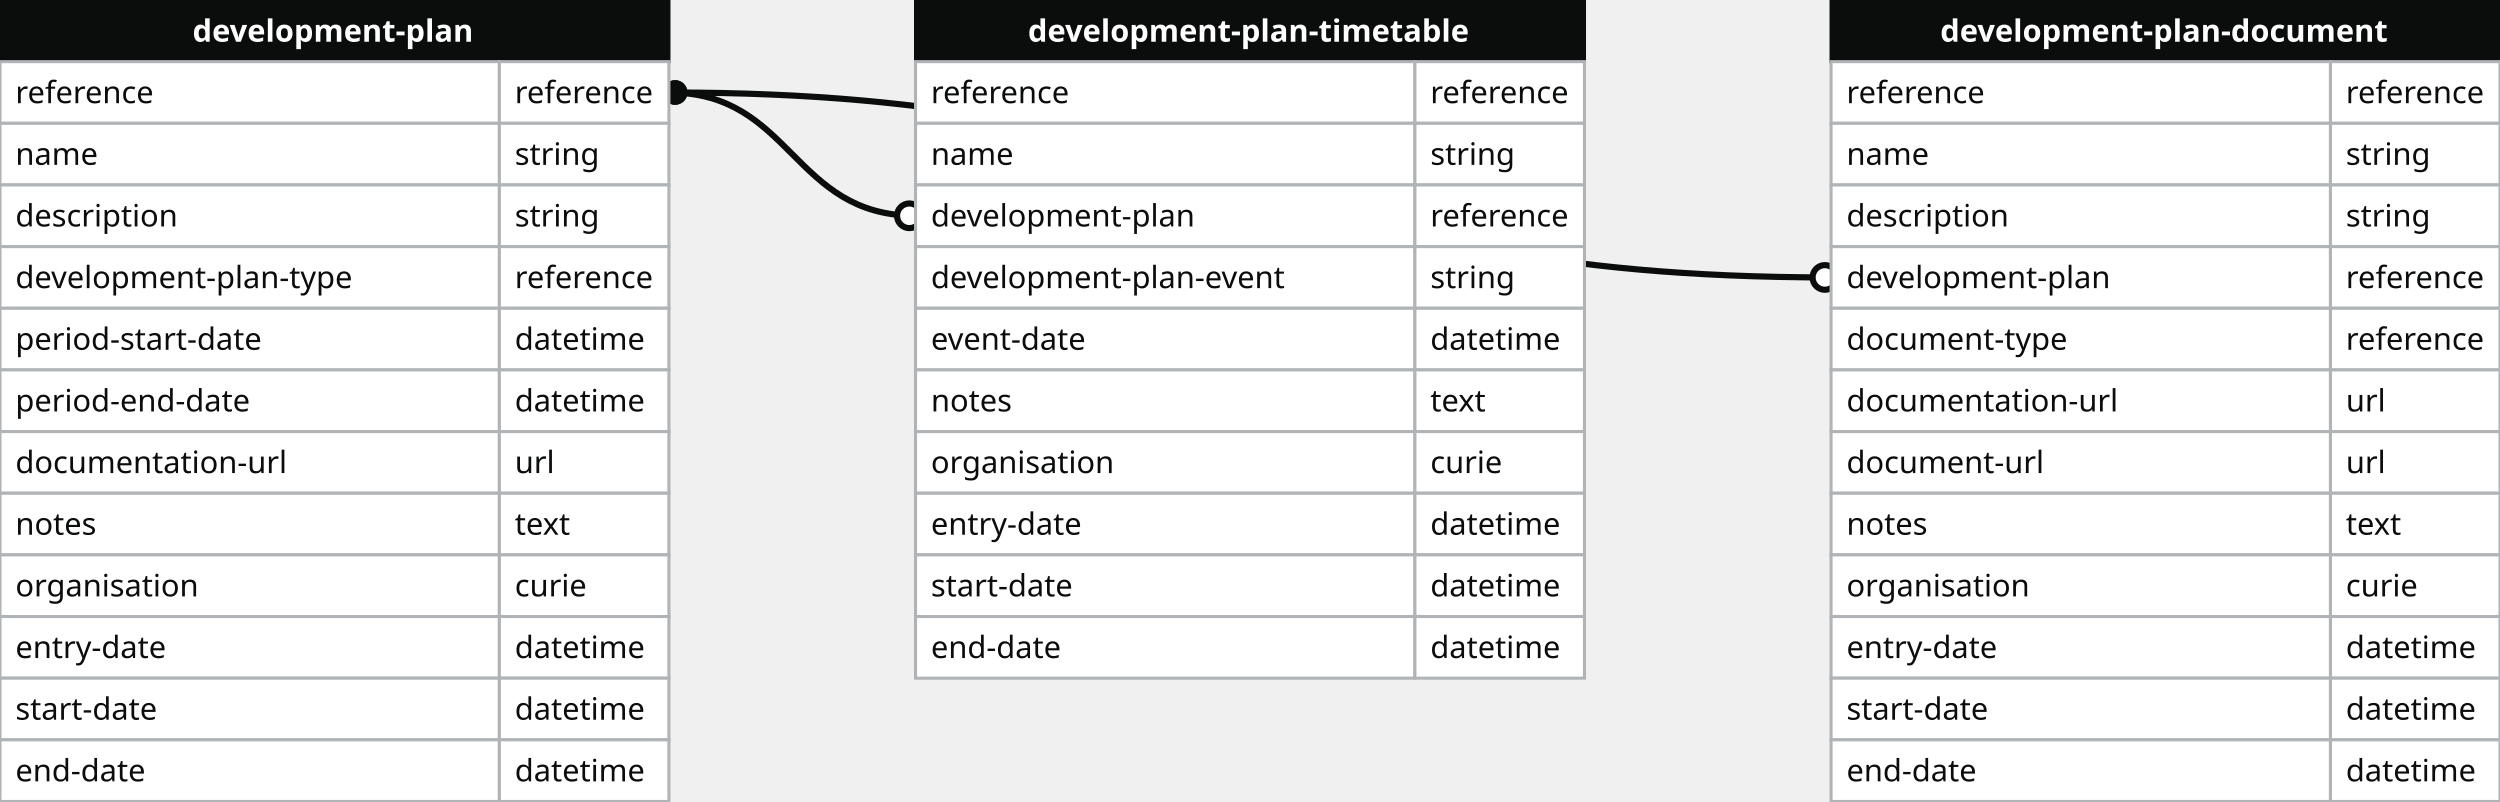
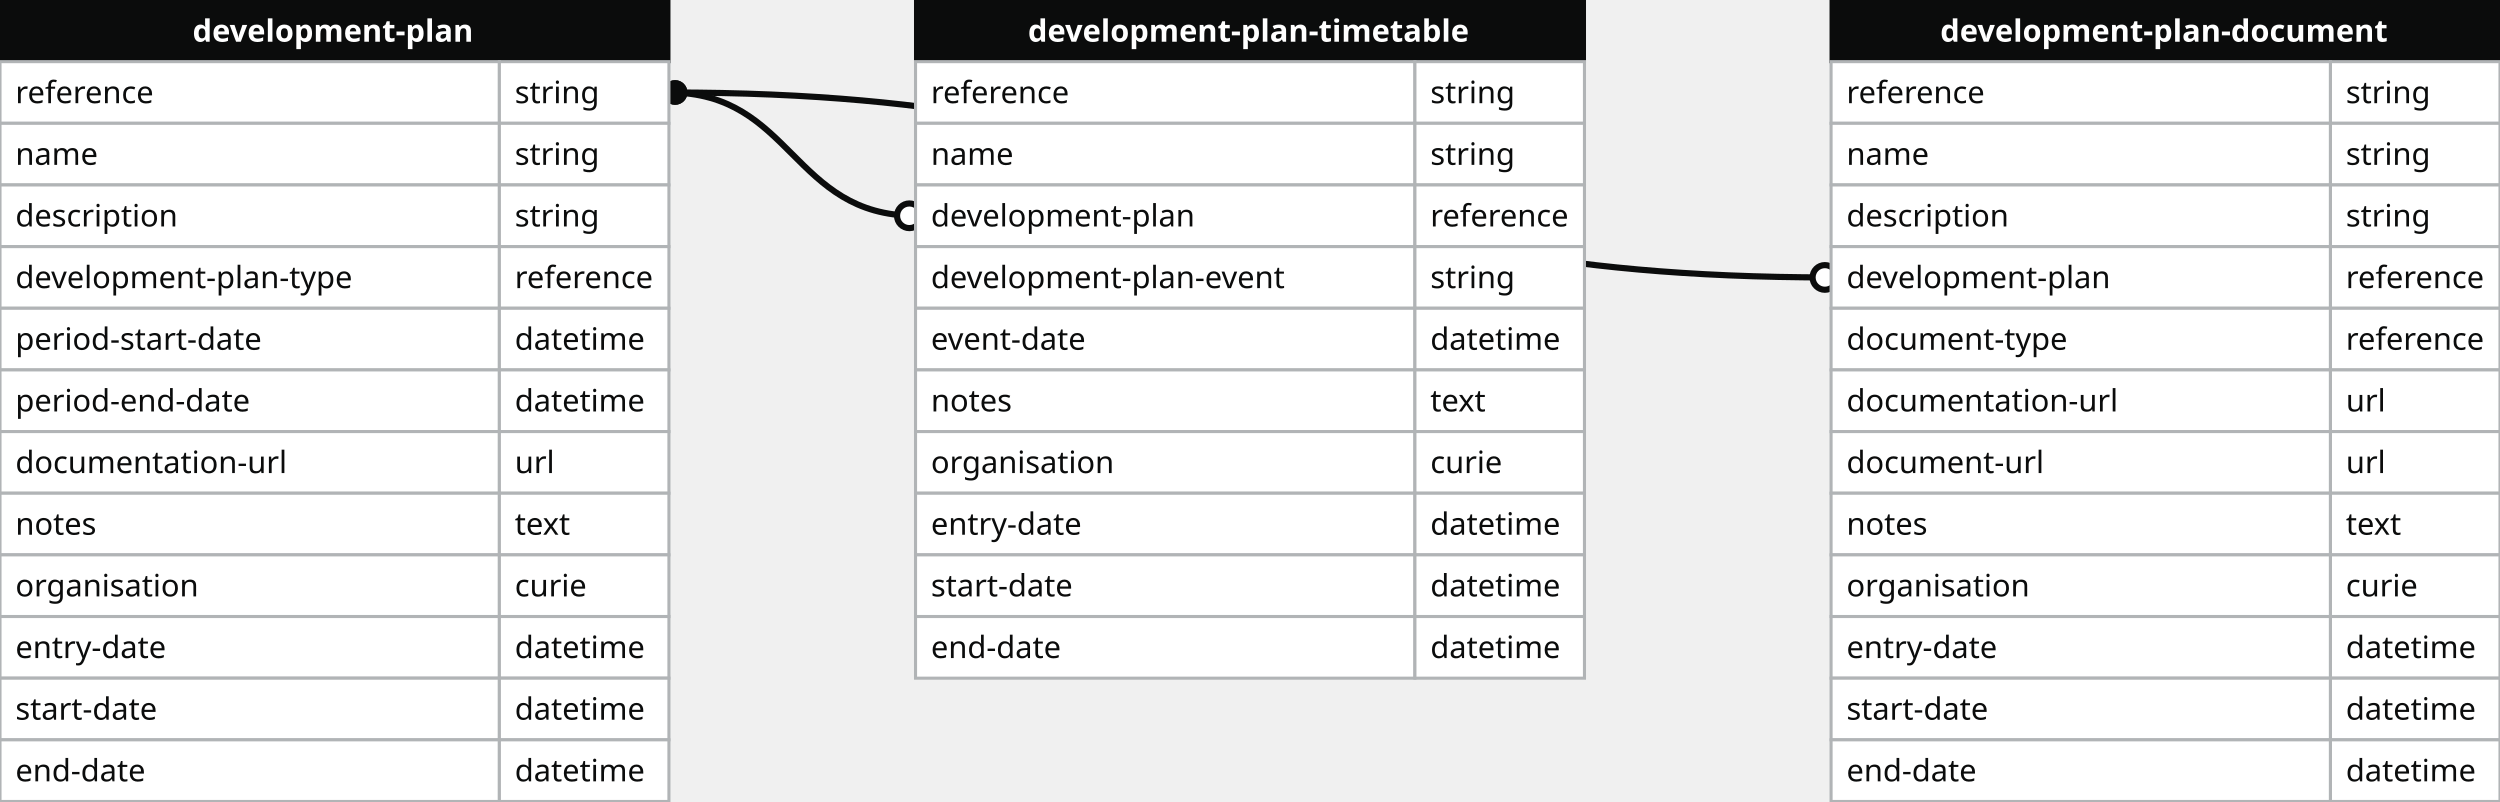
<svg xmlns="http://www.w3.org/2000/svg" width="811" height="260">
  <defs>
    <style>
text{font-family:sans-serif; font-size:10px; dominant-baseline:middle;}
text.name{fill:#fff;font-weight:700;text-anchor:middle}
rect.name{fill:#0b0c0c; stroke:#0b0c0c;}
rect{fill:#fff;stroke:#b1b4b6;}
text.field{fill:#0b0c0c;}
text.datatype{fill:#0b0c0c;}
.line{stroke:#0b0c0c;}
</style>
    <marker id="start-dot" markerWidth="6" markerHeight="6" refX="4" refY="3" markerUnits="strokeWidth">
      <circle cx="3" cy="3" r="2" fill="#fff" stroke="#0b0c0c" />
    </marker>
    <marker id="end-dot" markerWidth="6" markerHeight="6" refX="2" refY="3" markerUnits="strokeWidth">
      <circle cx="3" cy="3" r="2" fill="#0b0c0c" />
    </marker>
  </defs>
  <path class="line" fill="none" stroke-width="2" marker-start="url(#start-dot)" marker-end="url(#end-dot)" d="M 297 70 C 257.0 70 257.0 30 217 30" />
  <path class="line" fill="none" stroke-width="2" marker-start="url(#start-dot)" marker-end="url(#end-dot)" d="M 594 90 C 405.5 90 405.5 30 217 30" />
  <g>
    <rect x="0" y="0" width="217" height="20" class="name" />
    <text x="108" y="10" class="name">development-plan</text>
    <rect x="0" y="20" width="162" height="20" class="field" />
    <rect x="162" y="20" width="55" height="20" class="datatype" />
    <text x="5" y="30" class="field">reference</text>
-     <text x="167" y="30" class="datatype">reference</text>
+     <text x="167" y="30" class="datatype">string</text>
    <rect x="0" y="40" width="162" height="20" class="field" />
    <rect x="162" y="40" width="55" height="20" class="datatype" />
    <text x="5" y="50" class="field">name</text>
    <text x="167" y="50" class="datatype">string</text>
    <rect x="0" y="60" width="162" height="20" class="field" />
    <rect x="162" y="60" width="55" height="20" class="datatype" />
    <text x="5" y="70" class="field">description</text>
    <text x="167" y="70" class="datatype">string</text>
    <rect x="0" y="80" width="162" height="20" class="field" />
    <rect x="162" y="80" width="55" height="20" class="datatype" />
    <text x="5" y="90" class="field">development-plan-type</text>
    <text x="167" y="90" class="datatype">reference</text>
    <rect x="0" y="100" width="162" height="20" class="field" />
    <rect x="162" y="100" width="55" height="20" class="datatype" />
    <text x="5" y="110" class="field">period-start-date</text>
    <text x="167" y="110" class="datatype">datetime</text>
    <rect x="0" y="120" width="162" height="20" class="field" />
    <rect x="162" y="120" width="55" height="20" class="datatype" />
    <text x="5" y="130" class="field">period-end-date</text>
    <text x="167" y="130" class="datatype">datetime</text>
    <rect x="0" y="140" width="162" height="20" class="field" />
    <rect x="162" y="140" width="55" height="20" class="datatype" />
    <text x="5" y="150" class="field">documentation-url</text>
    <text x="167" y="150" class="datatype">url</text>
    <rect x="0" y="160" width="162" height="20" class="field" />
    <rect x="162" y="160" width="55" height="20" class="datatype" />
    <text x="5" y="170" class="field">notes</text>
    <text x="167" y="170" class="datatype">text</text>
    <rect x="0" y="180" width="162" height="20" class="field" />
    <rect x="162" y="180" width="55" height="20" class="datatype" />
    <text x="5" y="190" class="field">organisation</text>
    <text x="167" y="190" class="datatype">curie</text>
    <rect x="0" y="200" width="162" height="20" class="field" />
    <rect x="162" y="200" width="55" height="20" class="datatype" />
    <text x="5" y="210" class="field">entry-date</text>
    <text x="167" y="210" class="datatype">datetime</text>
    <rect x="0" y="220" width="162" height="20" class="field" />
    <rect x="162" y="220" width="55" height="20" class="datatype" />
    <text x="5" y="230" class="field">start-date</text>
    <text x="167" y="230" class="datatype">datetime</text>
    <rect x="0" y="240" width="162" height="20" class="field" />
    <rect x="162" y="240" width="55" height="20" class="datatype" />
    <text x="5" y="250" class="field">end-date</text>
    <text x="167" y="250" class="datatype">datetime</text>
  </g>
  <g>
    <rect x="297" y="0" width="217" height="20" class="name" />
    <text x="405" y="10" class="name">development-plan-timetable</text>
    <rect x="297" y="20" width="162" height="20" class="field" />
    <rect x="459" y="20" width="55" height="20" class="datatype" />
    <text x="302" y="30" class="field">reference</text>
-     <text x="464" y="30" class="datatype">reference</text>
+     <text x="464" y="30" class="datatype">string</text>
    <rect x="297" y="40" width="162" height="20" class="field" />
    <rect x="459" y="40" width="55" height="20" class="datatype" />
    <text x="302" y="50" class="field">name</text>
    <text x="464" y="50" class="datatype">string</text>
    <rect x="297" y="60" width="162" height="20" class="field" />
    <rect x="459" y="60" width="55" height="20" class="datatype" />
    <text x="302" y="70" class="field">development-plan</text>
    <text x="464" y="70" class="datatype">reference</text>
    <rect x="297" y="80" width="162" height="20" class="field" />
    <rect x="459" y="80" width="55" height="20" class="datatype" />
    <text x="302" y="90" class="field">development-plan-event</text>
    <text x="464" y="90" class="datatype">string</text>
    <rect x="297" y="100" width="162" height="20" class="field" />
    <rect x="459" y="100" width="55" height="20" class="datatype" />
    <text x="302" y="110" class="field">event-date</text>
    <text x="464" y="110" class="datatype">datetime</text>
    <rect x="297" y="120" width="162" height="20" class="field" />
    <rect x="459" y="120" width="55" height="20" class="datatype" />
    <text x="302" y="130" class="field">notes</text>
    <text x="464" y="130" class="datatype">text</text>
    <rect x="297" y="140" width="162" height="20" class="field" />
    <rect x="459" y="140" width="55" height="20" class="datatype" />
    <text x="302" y="150" class="field">organisation</text>
    <text x="464" y="150" class="datatype">curie</text>
    <rect x="297" y="160" width="162" height="20" class="field" />
    <rect x="459" y="160" width="55" height="20" class="datatype" />
    <text x="302" y="170" class="field">entry-date</text>
    <text x="464" y="170" class="datatype">datetime</text>
    <rect x="297" y="180" width="162" height="20" class="field" />
    <rect x="459" y="180" width="55" height="20" class="datatype" />
    <text x="302" y="190" class="field">start-date</text>
    <text x="464" y="190" class="datatype">datetime</text>
    <rect x="297" y="200" width="162" height="20" class="field" />
    <rect x="459" y="200" width="55" height="20" class="datatype" />
    <text x="302" y="210" class="field">end-date</text>
    <text x="464" y="210" class="datatype">datetime</text>
  </g>
  <g>
    <rect x="594" y="0" width="217" height="20" class="name" />
    <text x="702" y="10" class="name">development-plan-document</text>
    <rect x="594" y="20" width="162" height="20" class="field" />
    <rect x="756" y="20" width="55" height="20" class="datatype" />
    <text x="599" y="30" class="field">reference</text>
-     <text x="761" y="30" class="datatype">reference</text>
+     <text x="761" y="30" class="datatype">string</text>
    <rect x="594" y="40" width="162" height="20" class="field" />
    <rect x="756" y="40" width="55" height="20" class="datatype" />
    <text x="599" y="50" class="field">name</text>
    <text x="761" y="50" class="datatype">string</text>
    <rect x="594" y="60" width="162" height="20" class="field" />
    <rect x="756" y="60" width="55" height="20" class="datatype" />
    <text x="599" y="70" class="field">description</text>
    <text x="761" y="70" class="datatype">string</text>
    <rect x="594" y="80" width="162" height="20" class="field" />
    <rect x="756" y="80" width="55" height="20" class="datatype" />
    <text x="599" y="90" class="field">development-plan</text>
    <text x="761" y="90" class="datatype">reference</text>
    <rect x="594" y="100" width="162" height="20" class="field" />
    <rect x="756" y="100" width="55" height="20" class="datatype" />
    <text x="599" y="110" class="field">document-type</text>
    <text x="761" y="110" class="datatype">reference</text>
    <rect x="594" y="120" width="162" height="20" class="field" />
    <rect x="756" y="120" width="55" height="20" class="datatype" />
    <text x="599" y="130" class="field">documentation-url</text>
    <text x="761" y="130" class="datatype">url</text>
    <rect x="594" y="140" width="162" height="20" class="field" />
    <rect x="756" y="140" width="55" height="20" class="datatype" />
    <text x="599" y="150" class="field">document-url</text>
    <text x="761" y="150" class="datatype">url</text>
    <rect x="594" y="160" width="162" height="20" class="field" />
    <rect x="756" y="160" width="55" height="20" class="datatype" />
    <text x="599" y="170" class="field">notes</text>
    <text x="761" y="170" class="datatype">text</text>
    <rect x="594" y="180" width="162" height="20" class="field" />
    <rect x="756" y="180" width="55" height="20" class="datatype" />
    <text x="599" y="190" class="field">organisation</text>
    <text x="761" y="190" class="datatype">curie</text>
    <rect x="594" y="200" width="162" height="20" class="field" />
    <rect x="756" y="200" width="55" height="20" class="datatype" />
    <text x="599" y="210" class="field">entry-date</text>
    <text x="761" y="210" class="datatype">datetime</text>
    <rect x="594" y="220" width="162" height="20" class="field" />
    <rect x="756" y="220" width="55" height="20" class="datatype" />
    <text x="599" y="230" class="field">start-date</text>
    <text x="761" y="230" class="datatype">datetime</text>
    <rect x="594" y="240" width="162" height="20" class="field" />
    <rect x="756" y="240" width="55" height="20" class="datatype" />
    <text x="599" y="250" class="field">end-date</text>
    <text x="761" y="250" class="datatype">datetime</text>
  </g>
</svg>
